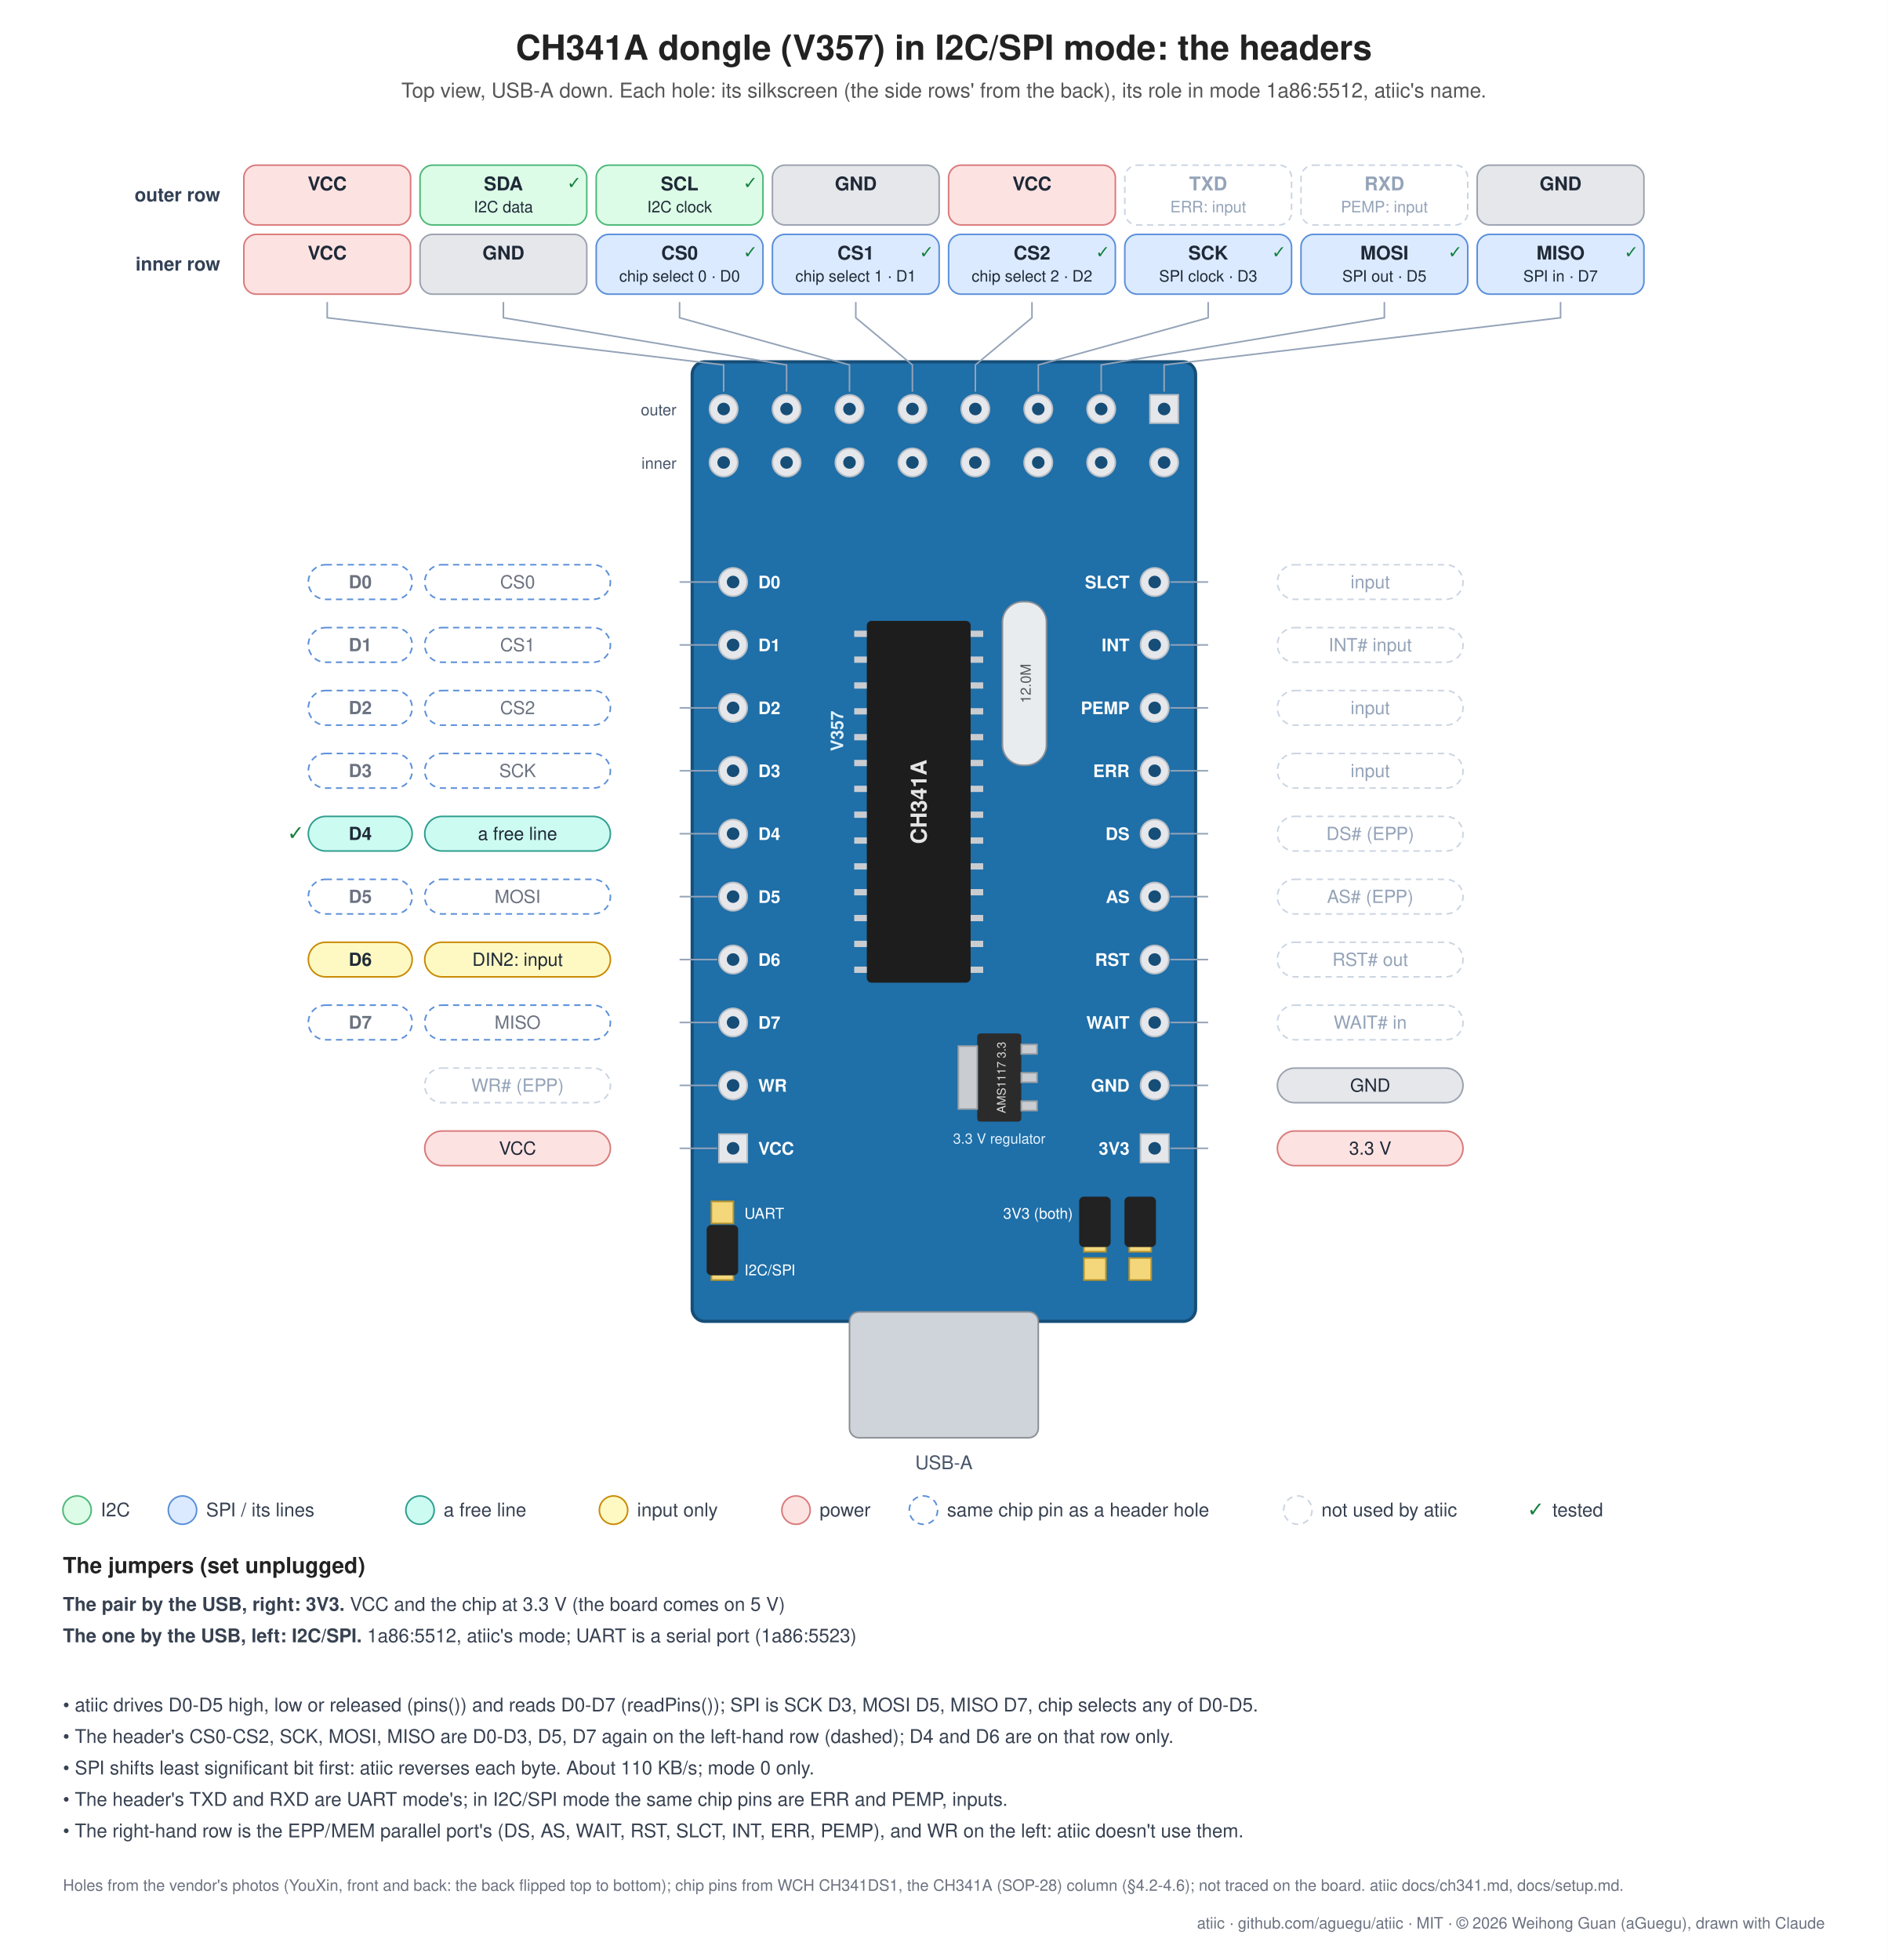
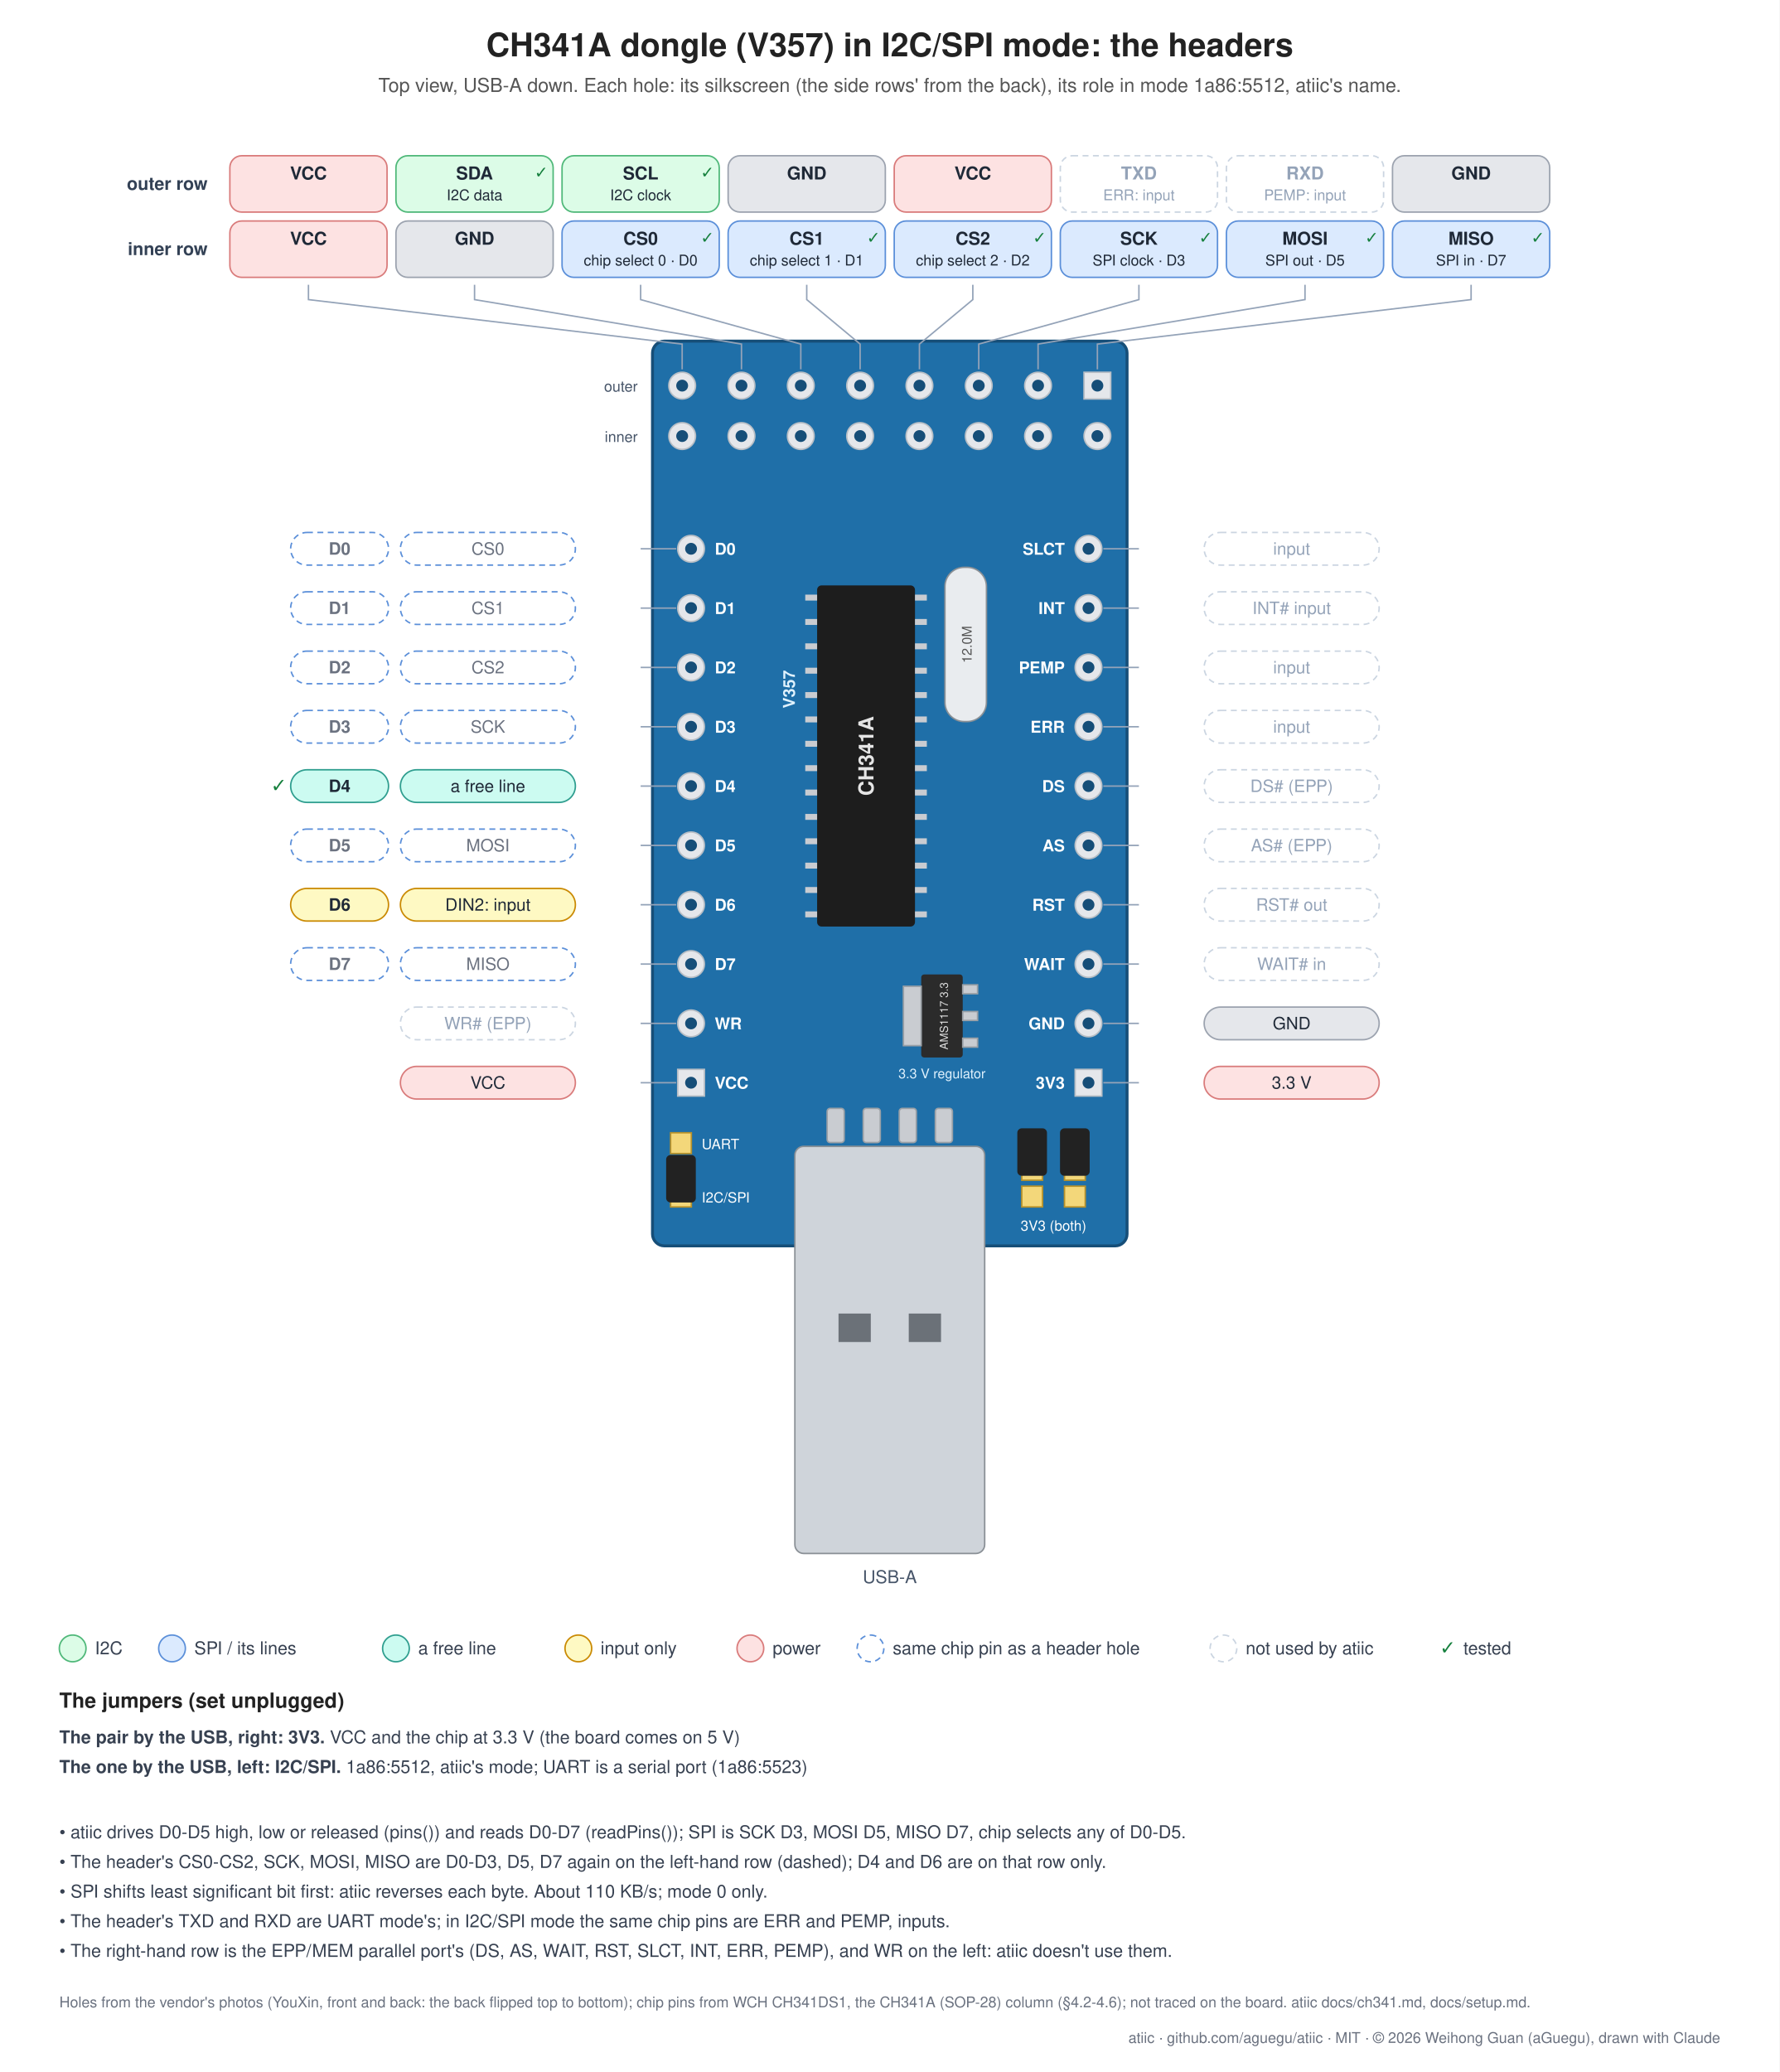
- <svg xmlns="http://www.w3.org/2000/svg" viewBox="0 0 1200 1246" width="1200" height="1246" font-family="Helvetica, Arial, sans-serif">
-   <rect width="1200" height="1246" fill="#ffffff" />
+ <svg xmlns="http://www.w3.org/2000/svg" viewBox="0 0 1200 1397" width="1200" height="1397" font-family="Helvetica, Arial, sans-serif">
+   <rect width="1200" height="1397" fill="#ffffff" />
  <text x="600.0" y="38" text-anchor="middle" font-size="22" font-weight="bold" fill="#222">CH341A dongle (V357) in I2C/SPI mode: the headers</text>
  <text x="600.0" y="62" text-anchor="middle" font-size="13" fill="#555">Top view, USB-A down. Each hole: its silkscreen (the side rows' from the back), its role in mode 1a86:5512, atiic's name.</text>
  <rect x="440" y="230" width="320" height="610" rx="8" fill="#1f6fa8" stroke="#164e78" stroke-width="2" />
  <text x="140.0" y="128.0" text-anchor="end" font-size="12" font-weight="bold" fill="#334155">outer row</text>
  <text x="140.0" y="172.0" text-anchor="end" font-size="12" font-weight="bold" fill="#334155">inner row</text>
  <circle cx="460.0" cy="260" r="9" fill="#e5e7eb" stroke="#b8bec5" />
  <circle cx="460.0" cy="260" r="4" fill="#164e78" />
  <circle cx="460.0" cy="294" r="9" fill="#e5e7eb" stroke="#b8bec5" />
  <circle cx="460.0" cy="294" r="4" fill="#164e78" />
  <path d="M208.0 192 L208.0 202 L460.0 232 L460.0 249" fill="none" stroke="#94a3b8" />
  <rect x="155.0" y="105" width="106" height="38" rx="8" fill="#fde2e2" stroke="#d97b7b" />
  <text x="208.0" y="121" text-anchor="middle" font-size="12" font-weight="bold" fill="#1f2937">VCC</text>
  <rect x="155.0" y="149" width="106" height="38" rx="8" fill="#fde2e2" stroke="#d97b7b" />
  <text x="208.0" y="165" text-anchor="middle" font-size="12" font-weight="bold" fill="#1f2937">VCC</text>
  <circle cx="500.0" cy="260" r="9" fill="#e5e7eb" stroke="#b8bec5" />
  <circle cx="500.0" cy="260" r="4" fill="#164e78" />
  <circle cx="500.0" cy="294" r="9" fill="#e5e7eb" stroke="#b8bec5" />
  <circle cx="500.0" cy="294" r="4" fill="#164e78" />
  <path d="M320.0 192 L320.0 202 L500.0 232 L500.0 249" fill="none" stroke="#94a3b8" />
  <rect x="267.0" y="105" width="106" height="38" rx="8" fill="#dcfce7" stroke="#4fb879" />
  <text x="320.0" y="121" text-anchor="middle" font-size="12" font-weight="bold" fill="#1f2937">SDA</text>
  <text x="320.0" y="135" text-anchor="middle" font-size="10" fill="#1f2937">I2C data</text>
  <text x="365.0" y="120" text-anchor="middle" font-size="11" fill="#15803d">✓</text>
  <rect x="267.0" y="149" width="106" height="38" rx="8" fill="#e5e7eb" stroke="#9ca3af" />
  <text x="320.0" y="165" text-anchor="middle" font-size="12" font-weight="bold" fill="#1f2937">GND</text>
  <circle cx="540.0" cy="260" r="9" fill="#e5e7eb" stroke="#b8bec5" />
  <circle cx="540.0" cy="260" r="4" fill="#164e78" />
  <circle cx="540.0" cy="294" r="9" fill="#e5e7eb" stroke="#b8bec5" />
  <circle cx="540.0" cy="294" r="4" fill="#164e78" />
  <path d="M432.0 192 L432.0 202 L540.0 232 L540.0 249" fill="none" stroke="#94a3b8" />
  <rect x="379.0" y="105" width="106" height="38" rx="8" fill="#dcfce7" stroke="#4fb879" />
  <text x="432.0" y="121" text-anchor="middle" font-size="12" font-weight="bold" fill="#1f2937">SCL</text>
  <text x="432.0" y="135" text-anchor="middle" font-size="10" fill="#1f2937">I2C clock</text>
  <text x="477.0" y="120" text-anchor="middle" font-size="11" fill="#15803d">✓</text>
  <rect x="379.0" y="149" width="106" height="38" rx="8" fill="#dbeafe" stroke="#5b8fd9" />
  <text x="432.0" y="165" text-anchor="middle" font-size="12" font-weight="bold" fill="#1f2937">CS0</text>
  <text x="432.0" y="179" text-anchor="middle" font-size="10" fill="#1f2937">chip select 0 · D0</text>
  <text x="477.0" y="164" text-anchor="middle" font-size="11" fill="#15803d">✓</text>
  <circle cx="580.0" cy="260" r="9" fill="#e5e7eb" stroke="#b8bec5" />
  <circle cx="580.0" cy="260" r="4" fill="#164e78" />
  <circle cx="580.0" cy="294" r="9" fill="#e5e7eb" stroke="#b8bec5" />
  <circle cx="580.0" cy="294" r="4" fill="#164e78" />
  <path d="M544.0 192 L544.0 202 L580.0 232 L580.0 249" fill="none" stroke="#94a3b8" />
  <rect x="491.0" y="105" width="106" height="38" rx="8" fill="#e5e7eb" stroke="#9ca3af" />
  <text x="544.0" y="121" text-anchor="middle" font-size="12" font-weight="bold" fill="#1f2937">GND</text>
  <rect x="491.0" y="149" width="106" height="38" rx="8" fill="#dbeafe" stroke="#5b8fd9" />
  <text x="544.0" y="165" text-anchor="middle" font-size="12" font-weight="bold" fill="#1f2937">CS1</text>
  <text x="544.0" y="179" text-anchor="middle" font-size="10" fill="#1f2937">chip select 1 · D1</text>
  <text x="589.0" y="164" text-anchor="middle" font-size="11" fill="#15803d">✓</text>
  <circle cx="620.0" cy="260" r="9" fill="#e5e7eb" stroke="#b8bec5" />
  <circle cx="620.0" cy="260" r="4" fill="#164e78" />
  <circle cx="620.0" cy="294" r="9" fill="#e5e7eb" stroke="#b8bec5" />
  <circle cx="620.0" cy="294" r="4" fill="#164e78" />
  <path d="M656.0 192 L656.0 202 L620.0 232 L620.0 249" fill="none" stroke="#94a3b8" />
  <rect x="603.0" y="105" width="106" height="38" rx="8" fill="#fde2e2" stroke="#d97b7b" />
  <text x="656.0" y="121" text-anchor="middle" font-size="12" font-weight="bold" fill="#1f2937">VCC</text>
  <rect x="603.0" y="149" width="106" height="38" rx="8" fill="#dbeafe" stroke="#5b8fd9" />
  <text x="656.0" y="165" text-anchor="middle" font-size="12" font-weight="bold" fill="#1f2937">CS2</text>
  <text x="656.0" y="179" text-anchor="middle" font-size="10" fill="#1f2937">chip select 2 · D2</text>
  <text x="701.0" y="164" text-anchor="middle" font-size="11" fill="#15803d">✓</text>
  <circle cx="660.0" cy="260" r="9" fill="#e5e7eb" stroke="#b8bec5" />
  <circle cx="660.0" cy="260" r="4" fill="#164e78" />
  <circle cx="660.0" cy="294" r="9" fill="#e5e7eb" stroke="#b8bec5" />
  <circle cx="660.0" cy="294" r="4" fill="#164e78" />
  <path d="M768.0 192 L768.0 202 L660.0 232 L660.0 249" fill="none" stroke="#94a3b8" />
  <rect x="715.0" y="105" width="106" height="38" rx="8" fill="#ffffff" stroke="#cbd5e1" stroke-dasharray="4 3" />
  <text x="768.0" y="121" text-anchor="middle" font-size="12" font-weight="bold" fill="#94a3b8">TXD</text>
  <text x="768.0" y="135" text-anchor="middle" font-size="10" fill="#94a3b8">ERR: input</text>
  <rect x="715.0" y="149" width="106" height="38" rx="8" fill="#dbeafe" stroke="#5b8fd9" />
  <text x="768.0" y="165" text-anchor="middle" font-size="12" font-weight="bold" fill="#1f2937">SCK</text>
  <text x="768.0" y="179" text-anchor="middle" font-size="10" fill="#1f2937">SPI clock · D3</text>
  <text x="813.0" y="164" text-anchor="middle" font-size="11" fill="#15803d">✓</text>
  <circle cx="700.0" cy="260" r="9" fill="#e5e7eb" stroke="#b8bec5" />
  <circle cx="700.0" cy="260" r="4" fill="#164e78" />
  <circle cx="700.0" cy="294" r="9" fill="#e5e7eb" stroke="#b8bec5" />
  <circle cx="700.0" cy="294" r="4" fill="#164e78" />
  <path d="M880.0 192 L880.0 202 L700.0 232 L700.0 249" fill="none" stroke="#94a3b8" />
  <rect x="827.0" y="105" width="106" height="38" rx="8" fill="#ffffff" stroke="#cbd5e1" stroke-dasharray="4 3" />
  <text x="880.0" y="121" text-anchor="middle" font-size="12" font-weight="bold" fill="#94a3b8">RXD</text>
  <text x="880.0" y="135" text-anchor="middle" font-size="10" fill="#94a3b8">PEMP: input</text>
  <rect x="827.0" y="149" width="106" height="38" rx="8" fill="#dbeafe" stroke="#5b8fd9" />
  <text x="880.0" y="165" text-anchor="middle" font-size="12" font-weight="bold" fill="#1f2937">MOSI</text>
  <text x="880.0" y="179" text-anchor="middle" font-size="10" fill="#1f2937">SPI out · D5</text>
  <text x="925.0" y="164" text-anchor="middle" font-size="11" fill="#15803d">✓</text>
  <rect x="731.0" y="251" width="18" height="18" fill="#e5e7eb" stroke="#b8bec5" />
  <circle cx="740.0" cy="260" r="4" fill="#164e78" />
  <circle cx="740.0" cy="294" r="9" fill="#e5e7eb" stroke="#b8bec5" />
  <circle cx="740.0" cy="294" r="4" fill="#164e78" />
  <path d="M992.0 192 L992.0 202 L740.0 232 L740.0 249" fill="none" stroke="#94a3b8" />
  <rect x="939.0" y="105" width="106" height="38" rx="8" fill="#e5e7eb" stroke="#9ca3af" />
  <text x="992.0" y="121" text-anchor="middle" font-size="12" font-weight="bold" fill="#1f2937">GND</text>
  <rect x="939.0" y="149" width="106" height="38" rx="8" fill="#dbeafe" stroke="#5b8fd9" />
  <text x="992.0" y="165" text-anchor="middle" font-size="12" font-weight="bold" fill="#1f2937">MISO</text>
  <text x="992.0" y="179" text-anchor="middle" font-size="10" fill="#1f2937">SPI in · D7</text>
  <text x="1037.0" y="164" text-anchor="middle" font-size="11" fill="#15803d">✓</text>
  <text x="430.0" y="264" text-anchor="end" font-size="10" fill="#475569">outer</text>
  <text x="430.0" y="298" text-anchor="end" font-size="10" fill="#475569">inner</text>
  <circle cx="466" cy="370" r="9" fill="#e5e7eb" stroke="#b8bec5" />
  <circle cx="466" cy="370" r="4" fill="#164e78" />
  <text x="482" y="374" text-anchor="start" font-size="11" font-weight="bold" fill="#fff">D0</text>
  <line x1="456" y1="370" x2="432" y2="370" stroke="#94a3b8" />
  <rect x="270" y="359" width="118" height="22" rx="11" fill="#ffffff" stroke="#5b8fd9" stroke-dasharray="4 3" />
  <text x="329.0" y="374" text-anchor="middle" font-size="11.5" fill="#6b7280">CS0</text>
  <rect x="196" y="359" width="66" height="22" rx="11" fill="#ffffff" stroke="#5b8fd9" stroke-dasharray="4 3" />
  <text x="229.0" y="374" text-anchor="middle" font-size="11.5" font-weight="bold" fill="#6b7280">D0</text>
  <circle cx="466" cy="410" r="9" fill="#e5e7eb" stroke="#b8bec5" />
  <circle cx="466" cy="410" r="4" fill="#164e78" />
  <text x="482" y="414" text-anchor="start" font-size="11" font-weight="bold" fill="#fff">D1</text>
  <line x1="456" y1="410" x2="432" y2="410" stroke="#94a3b8" />
  <rect x="270" y="399" width="118" height="22" rx="11" fill="#ffffff" stroke="#5b8fd9" stroke-dasharray="4 3" />
  <text x="329.0" y="414" text-anchor="middle" font-size="11.5" fill="#6b7280">CS1</text>
  <rect x="196" y="399" width="66" height="22" rx="11" fill="#ffffff" stroke="#5b8fd9" stroke-dasharray="4 3" />
  <text x="229.0" y="414" text-anchor="middle" font-size="11.5" font-weight="bold" fill="#6b7280">D1</text>
  <circle cx="466" cy="450" r="9" fill="#e5e7eb" stroke="#b8bec5" />
  <circle cx="466" cy="450" r="4" fill="#164e78" />
  <text x="482" y="454" text-anchor="start" font-size="11" font-weight="bold" fill="#fff">D2</text>
  <line x1="456" y1="450" x2="432" y2="450" stroke="#94a3b8" />
  <rect x="270" y="439" width="118" height="22" rx="11" fill="#ffffff" stroke="#5b8fd9" stroke-dasharray="4 3" />
  <text x="329.0" y="454" text-anchor="middle" font-size="11.5" fill="#6b7280">CS2</text>
  <rect x="196" y="439" width="66" height="22" rx="11" fill="#ffffff" stroke="#5b8fd9" stroke-dasharray="4 3" />
  <text x="229.0" y="454" text-anchor="middle" font-size="11.5" font-weight="bold" fill="#6b7280">D2</text>
  <circle cx="466" cy="490" r="9" fill="#e5e7eb" stroke="#b8bec5" />
  <circle cx="466" cy="490" r="4" fill="#164e78" />
  <text x="482" y="494" text-anchor="start" font-size="11" font-weight="bold" fill="#fff">D3</text>
  <line x1="456" y1="490" x2="432" y2="490" stroke="#94a3b8" />
  <rect x="270" y="479" width="118" height="22" rx="11" fill="#ffffff" stroke="#5b8fd9" stroke-dasharray="4 3" />
  <text x="329.0" y="494" text-anchor="middle" font-size="11.5" fill="#6b7280">SCK</text>
  <rect x="196" y="479" width="66" height="22" rx="11" fill="#ffffff" stroke="#5b8fd9" stroke-dasharray="4 3" />
  <text x="229.0" y="494" text-anchor="middle" font-size="11.5" font-weight="bold" fill="#6b7280">D3</text>
  <circle cx="466" cy="530" r="9" fill="#e5e7eb" stroke="#b8bec5" />
  <circle cx="466" cy="530" r="4" fill="#164e78" />
  <text x="482" y="534" text-anchor="start" font-size="11" font-weight="bold" fill="#fff">D4</text>
  <line x1="456" y1="530" x2="432" y2="530" stroke="#94a3b8" />
  <rect x="270" y="519" width="118" height="22" rx="11" fill="#ccfbf1" stroke="#2f9e8f" />
  <text x="329.0" y="534" text-anchor="middle" font-size="11.5" fill="#1f2937">a free line</text>
  <rect x="196" y="519" width="66" height="22" rx="11" fill="#ccfbf1" stroke="#2f9e8f" />
  <text x="229.0" y="534" text-anchor="middle" font-size="11.5" font-weight="bold" fill="#1f2937">D4</text>
  <text x="188" y="534" text-anchor="middle" font-size="13" fill="#15803d">✓</text>
  <circle cx="466" cy="570" r="9" fill="#e5e7eb" stroke="#b8bec5" />
  <circle cx="466" cy="570" r="4" fill="#164e78" />
  <text x="482" y="574" text-anchor="start" font-size="11" font-weight="bold" fill="#fff">D5</text>
  <line x1="456" y1="570" x2="432" y2="570" stroke="#94a3b8" />
  <rect x="270" y="559" width="118" height="22" rx="11" fill="#ffffff" stroke="#5b8fd9" stroke-dasharray="4 3" />
  <text x="329.0" y="574" text-anchor="middle" font-size="11.5" fill="#6b7280">MOSI</text>
  <rect x="196" y="559" width="66" height="22" rx="11" fill="#ffffff" stroke="#5b8fd9" stroke-dasharray="4 3" />
  <text x="229.0" y="574" text-anchor="middle" font-size="11.5" font-weight="bold" fill="#6b7280">D5</text>
  <circle cx="466" cy="610" r="9" fill="#e5e7eb" stroke="#b8bec5" />
  <circle cx="466" cy="610" r="4" fill="#164e78" />
  <text x="482" y="614" text-anchor="start" font-size="11" font-weight="bold" fill="#fff">D6</text>
  <line x1="456" y1="610" x2="432" y2="610" stroke="#94a3b8" />
  <rect x="270" y="599" width="118" height="22" rx="11" fill="#fef9c3" stroke="#ca8a04" />
  <text x="329.0" y="614" text-anchor="middle" font-size="11.5" fill="#1f2937">DIN2: input</text>
  <rect x="196" y="599" width="66" height="22" rx="11" fill="#fef9c3" stroke="#ca8a04" />
  <text x="229.0" y="614" text-anchor="middle" font-size="11.5" font-weight="bold" fill="#1f2937">D6</text>
  <circle cx="466" cy="650" r="9" fill="#e5e7eb" stroke="#b8bec5" />
  <circle cx="466" cy="650" r="4" fill="#164e78" />
  <text x="482" y="654" text-anchor="start" font-size="11" font-weight="bold" fill="#fff">D7</text>
  <line x1="456" y1="650" x2="432" y2="650" stroke="#94a3b8" />
  <rect x="270" y="639" width="118" height="22" rx="11" fill="#ffffff" stroke="#5b8fd9" stroke-dasharray="4 3" />
  <text x="329.0" y="654" text-anchor="middle" font-size="11.5" fill="#6b7280">MISO</text>
  <rect x="196" y="639" width="66" height="22" rx="11" fill="#ffffff" stroke="#5b8fd9" stroke-dasharray="4 3" />
  <text x="229.0" y="654" text-anchor="middle" font-size="11.5" font-weight="bold" fill="#6b7280">D7</text>
  <circle cx="466" cy="690" r="9" fill="#e5e7eb" stroke="#b8bec5" />
  <circle cx="466" cy="690" r="4" fill="#164e78" />
  <text x="482" y="694" text-anchor="start" font-size="11" font-weight="bold" fill="#fff">WR</text>
  <line x1="456" y1="690" x2="432" y2="690" stroke="#94a3b8" />
  <rect x="270" y="679" width="118" height="22" rx="11" fill="#ffffff" stroke="#cbd5e1" stroke-dasharray="4 3" />
  <text x="329.0" y="694" text-anchor="middle" font-size="11.5" fill="#94a3b8">WR# (EPP)</text>
  <rect x="457" y="721" width="18" height="18" fill="#e5e7eb" stroke="#b8bec5" />
  <circle cx="466" cy="730" r="4" fill="#164e78" />
  <text x="482" y="734" text-anchor="start" font-size="11" font-weight="bold" fill="#fff">VCC</text>
  <line x1="456" y1="730" x2="432" y2="730" stroke="#94a3b8" />
  <rect x="270" y="719" width="118" height="22" rx="11" fill="#fde2e2" stroke="#d97b7b" />
  <text x="329.0" y="734" text-anchor="middle" font-size="11.5" fill="#1f2937">VCC</text>
  <circle cx="734" cy="370" r="9" fill="#e5e7eb" stroke="#b8bec5" />
  <circle cx="734" cy="370" r="4" fill="#164e78" />
  <text x="718" y="374" text-anchor="end" font-size="11" font-weight="bold" fill="#fff">SLCT</text>
  <line x1="744" y1="370" x2="768" y2="370" stroke="#94a3b8" />
  <rect x="812" y="359" width="118" height="22" rx="11" fill="#ffffff" stroke="#cbd5e1" stroke-dasharray="4 3" />
  <text x="871.0" y="374" text-anchor="middle" font-size="11.5" fill="#94a3b8">input</text>
  <circle cx="734" cy="410" r="9" fill="#e5e7eb" stroke="#b8bec5" />
  <circle cx="734" cy="410" r="4" fill="#164e78" />
  <text x="718" y="414" text-anchor="end" font-size="11" font-weight="bold" fill="#fff">INT</text>
  <line x1="744" y1="410" x2="768" y2="410" stroke="#94a3b8" />
  <rect x="812" y="399" width="118" height="22" rx="11" fill="#ffffff" stroke="#cbd5e1" stroke-dasharray="4 3" />
  <text x="871.0" y="414" text-anchor="middle" font-size="11.5" fill="#94a3b8">INT# input</text>
  <circle cx="734" cy="450" r="9" fill="#e5e7eb" stroke="#b8bec5" />
  <circle cx="734" cy="450" r="4" fill="#164e78" />
  <text x="718" y="454" text-anchor="end" font-size="11" font-weight="bold" fill="#fff">PEMP</text>
  <line x1="744" y1="450" x2="768" y2="450" stroke="#94a3b8" />
  <rect x="812" y="439" width="118" height="22" rx="11" fill="#ffffff" stroke="#cbd5e1" stroke-dasharray="4 3" />
  <text x="871.0" y="454" text-anchor="middle" font-size="11.5" fill="#94a3b8">input</text>
  <circle cx="734" cy="490" r="9" fill="#e5e7eb" stroke="#b8bec5" />
  <circle cx="734" cy="490" r="4" fill="#164e78" />
  <text x="718" y="494" text-anchor="end" font-size="11" font-weight="bold" fill="#fff">ERR</text>
  <line x1="744" y1="490" x2="768" y2="490" stroke="#94a3b8" />
  <rect x="812" y="479" width="118" height="22" rx="11" fill="#ffffff" stroke="#cbd5e1" stroke-dasharray="4 3" />
  <text x="871.0" y="494" text-anchor="middle" font-size="11.5" fill="#94a3b8">input</text>
  <circle cx="734" cy="530" r="9" fill="#e5e7eb" stroke="#b8bec5" />
  <circle cx="734" cy="530" r="4" fill="#164e78" />
  <text x="718" y="534" text-anchor="end" font-size="11" font-weight="bold" fill="#fff">DS</text>
  <line x1="744" y1="530" x2="768" y2="530" stroke="#94a3b8" />
  <rect x="812" y="519" width="118" height="22" rx="11" fill="#ffffff" stroke="#cbd5e1" stroke-dasharray="4 3" />
  <text x="871.0" y="534" text-anchor="middle" font-size="11.5" fill="#94a3b8">DS# (EPP)</text>
  <circle cx="734" cy="570" r="9" fill="#e5e7eb" stroke="#b8bec5" />
  <circle cx="734" cy="570" r="4" fill="#164e78" />
  <text x="718" y="574" text-anchor="end" font-size="11" font-weight="bold" fill="#fff">AS</text>
  <line x1="744" y1="570" x2="768" y2="570" stroke="#94a3b8" />
  <rect x="812" y="559" width="118" height="22" rx="11" fill="#ffffff" stroke="#cbd5e1" stroke-dasharray="4 3" />
  <text x="871.0" y="574" text-anchor="middle" font-size="11.5" fill="#94a3b8">AS# (EPP)</text>
  <circle cx="734" cy="610" r="9" fill="#e5e7eb" stroke="#b8bec5" />
  <circle cx="734" cy="610" r="4" fill="#164e78" />
  <text x="718" y="614" text-anchor="end" font-size="11" font-weight="bold" fill="#fff">RST</text>
  <line x1="744" y1="610" x2="768" y2="610" stroke="#94a3b8" />
  <rect x="812" y="599" width="118" height="22" rx="11" fill="#ffffff" stroke="#cbd5e1" stroke-dasharray="4 3" />
  <text x="871.0" y="614" text-anchor="middle" font-size="11.5" fill="#94a3b8">RST# out</text>
  <circle cx="734" cy="650" r="9" fill="#e5e7eb" stroke="#b8bec5" />
  <circle cx="734" cy="650" r="4" fill="#164e78" />
  <text x="718" y="654" text-anchor="end" font-size="11" font-weight="bold" fill="#fff">WAIT</text>
  <line x1="744" y1="650" x2="768" y2="650" stroke="#94a3b8" />
  <rect x="812" y="639" width="118" height="22" rx="11" fill="#ffffff" stroke="#cbd5e1" stroke-dasharray="4 3" />
  <text x="871.0" y="654" text-anchor="middle" font-size="11.5" fill="#94a3b8">WAIT# in</text>
  <circle cx="734" cy="690" r="9" fill="#e5e7eb" stroke="#b8bec5" />
  <circle cx="734" cy="690" r="4" fill="#164e78" />
  <text x="718" y="694" text-anchor="end" font-size="11" font-weight="bold" fill="#fff">GND</text>
  <line x1="744" y1="690" x2="768" y2="690" stroke="#94a3b8" />
  <rect x="812" y="679" width="118" height="22" rx="11" fill="#e5e7eb" stroke="#9ca3af" />
  <text x="871.0" y="694" text-anchor="middle" font-size="11.5" fill="#1f2937">GND</text>
  <rect x="725" y="721" width="18" height="18" fill="#e5e7eb" stroke="#b8bec5" />
  <circle cx="734" cy="730" r="4" fill="#164e78" />
  <text x="718" y="734" text-anchor="end" font-size="11" font-weight="bold" fill="#fff">3V3</text>
  <line x1="744" y1="730" x2="768" y2="730" stroke="#94a3b8" />
  <rect x="812" y="719" width="118" height="22" rx="11" fill="#fde2e2" stroke="#d97b7b" />
  <text x="871.0" y="734" text-anchor="middle" font-size="11.5" fill="#1f2937">3.3 V</text>
  <rect x="551.0" y="394.7" width="66" height="230" rx="3" fill="#1d1d1d" />
  <rect x="543.0" y="400.914" width="8" height="4" fill="#c9ccd1" />
  <rect x="617.0" y="400.914" width="8" height="4" fill="#c9ccd1" />
  <rect x="543.0" y="417.343" width="8" height="4" fill="#c9ccd1" />
  <rect x="617.0" y="417.343" width="8" height="4" fill="#c9ccd1" />
  <rect x="543.0" y="433.771" width="8" height="4" fill="#c9ccd1" />
  <rect x="617.0" y="433.771" width="8" height="4" fill="#c9ccd1" />
  <rect x="543.0" y="450.2" width="8" height="4" fill="#c9ccd1" />
  <rect x="617.0" y="450.2" width="8" height="4" fill="#c9ccd1" />
  <rect x="543.0" y="466.629" width="8" height="4" fill="#c9ccd1" />
  <rect x="617.0" y="466.629" width="8" height="4" fill="#c9ccd1" />
  <rect x="543.0" y="483.057" width="8" height="4" fill="#c9ccd1" />
  <rect x="617.0" y="483.057" width="8" height="4" fill="#c9ccd1" />
  <rect x="543.0" y="499.486" width="8" height="4" fill="#c9ccd1" />
  <rect x="617.0" y="499.486" width="8" height="4" fill="#c9ccd1" />
  <rect x="543.0" y="515.914" width="8" height="4" fill="#c9ccd1" />
  <rect x="617.0" y="515.914" width="8" height="4" fill="#c9ccd1" />
  <rect x="543.0" y="532.343" width="8" height="4" fill="#c9ccd1" />
  <rect x="617.0" y="532.343" width="8" height="4" fill="#c9ccd1" />
  <rect x="543.0" y="548.771" width="8" height="4" fill="#c9ccd1" />
  <rect x="617.0" y="548.771" width="8" height="4" fill="#c9ccd1" />
  <rect x="543.0" y="565.2" width="8" height="4" fill="#c9ccd1" />
  <rect x="617.0" y="565.2" width="8" height="4" fill="#c9ccd1" />
  <rect x="543.0" y="581.629" width="8" height="4" fill="#c9ccd1" />
  <rect x="617.0" y="581.629" width="8" height="4" fill="#c9ccd1" />
  <rect x="543.0" y="598.057" width="8" height="4" fill="#c9ccd1" />
  <rect x="617.0" y="598.057" width="8" height="4" fill="#c9ccd1" />
  <rect x="543.0" y="614.486" width="8" height="4" fill="#c9ccd1" />
  <rect x="617.0" y="614.486" width="8" height="4" fill="#c9ccd1" />
  <text transform="translate(589.0 509.7) rotate(-90)" text-anchor="middle" font-size="14" font-weight="bold" fill="#e5e5e5">CH341A</text>
  <text transform="translate(536.0 464.7) rotate(-90)" text-anchor="middle" font-size="11" font-weight="bold" fill="#e0f2fe">V357</text>
  <rect x="637.2" y="382.5" width="28" height="104" rx="13" fill="#e9ecef" stroke="#8a9096" />
  <text transform="translate(655.2 434.5) rotate(-90)" text-anchor="middle" font-size="9" fill="#555">12.0M</text>
  <rect x="621.2" y="657.0" width="28" height="56" rx="2" fill="#2b2b2b" />
  <rect x="609.2" y="665.0" width="12" height="40" fill="#c9ccd1" stroke="#9aa0a6" />
  <rect x="649.2" y="664.0" width="10" height="6" fill="#c9ccd1" stroke="#9aa0a6" />
  <rect x="649.2" y="682.0" width="10" height="6" fill="#c9ccd1" stroke="#9aa0a6" />
  <rect x="649.2" y="700.0" width="10" height="6" fill="#c9ccd1" stroke="#9aa0a6" />
  <text transform="translate(639.2 685.0) rotate(-90)" text-anchor="middle" font-size="7.5" fill="#ddd">AMS1117 3.3</text>
  <text x="635.2" y="727.0" text-anchor="middle" font-size="9" fill="#e0f2fe">3.3 V regulator</text>
  <rect x="689.0" y="763.75" width="14" height="14" fill="#f3d77a" stroke="#b8922a" />
  <rect x="689.0" y="781.75" width="14" height="14" fill="#f3d77a" stroke="#b8922a" />
  <rect x="689.0" y="799.75" width="14" height="14" fill="#f3d77a" stroke="#b8922a" />
  <rect x="686.0" y="760.75" width="20" height="32" rx="3" fill="#222" />
  <rect x="717.8" y="763.75" width="14" height="14" fill="#f3d77a" stroke="#b8922a" />
  <rect x="717.8" y="781.75" width="14" height="14" fill="#f3d77a" stroke="#b8922a" />
  <rect x="717.8" y="799.75" width="14" height="14" fill="#f3d77a" stroke="#b8922a" />
  <rect x="714.8" y="760.75" width="20" height="32" rx="3" fill="#222" />
-   <text x="682.0" y="774.75" text-anchor="end" font-size="9.5" fill="#fff">3V3 (both)</text>
+   <text x="710.4" y="829.75" text-anchor="middle" font-size="9.5" fill="#fff">3V3 (both)</text>
  <rect x="452.2" y="763.75" width="14" height="14" fill="#f3d77a" stroke="#b8922a" />
  <rect x="452.2" y="781.75" width="14" height="14" fill="#f3d77a" stroke="#b8922a" />
  <rect x="452.2" y="799.75" width="14" height="14" fill="#f3d77a" stroke="#b8922a" />
  <rect x="449.2" y="778.75" width="20" height="32" rx="3" fill="#222" />
  <text x="473.2" y="774.75" font-size="9.5" fill="#fff">UART</text>
  <text x="473.2" y="810.75" font-size="9.5" fill="#fff">I2C/SPI</text>
-   <rect x="540.0" y="834" width="120" height="80" rx="6" fill="#cfd4da" stroke="#8a9096" />
-   <text x="600.0" y="934" text-anchor="middle" font-size="12" fill="#475569">USB-A</text>
-   <rect x="40" y="951" width="18" height="18" rx="9" fill="#dcfce7" stroke="#4fb879" />
-   <text x="64" y="964" font-size="12" fill="#374151">I2C</text>
-   <rect x="107" y="951" width="18" height="18" rx="9" fill="#dbeafe" stroke="#5b8fd9" />
-   <text x="131" y="964" font-size="12" fill="#374151">SPI / its lines</text>
-   <rect x="258" y="951" width="18" height="18" rx="9" fill="#ccfbf1" stroke="#2f9e8f" />
-   <text x="282" y="964" font-size="12" fill="#374151">a free line</text>
-   <rect x="381" y="951" width="18" height="18" rx="9" fill="#fef9c3" stroke="#ca8a04" />
-   <text x="405" y="964" font-size="12" fill="#374151">input only</text>
-   <rect x="497" y="951" width="18" height="18" rx="9" fill="#fde2e2" stroke="#d97b7b" />
-   <text x="521" y="964" font-size="12" fill="#374151">power</text>
-   <rect x="578" y="951" width="18" height="18" rx="9" fill="#ffffff" stroke="#5b8fd9" stroke-dasharray="4 3" />
-   <text x="602" y="964" font-size="12" fill="#374151">same chip pin as a header hole</text>
-   <rect x="816.0" y="951" width="18" height="18" rx="9" fill="#ffffff" stroke="#cbd5e1" stroke-dasharray="4 3" />
-   <text x="840.0" y="964" font-size="12" fill="#374151">not used by atiic</text>
-   <text x="970.8" y="964" font-size="13" fill="#15803d">✓</text>
-   <text x="986.8" y="964" font-size="12" fill="#374151">tested</text>
-   <text x="40" y="1000" font-size="14" font-weight="bold" fill="#222">The jumpers (set unplugged)</text>
-   <text x="40" y="1024" font-size="12" fill="#374151">
+   <rect x="557.76" y="747.3" width="11.52" height="23.04" rx="2" fill="#c9ccd1" stroke="#9aa0a6" />
+   <rect x="582.08" y="747.3" width="11.52" height="23.04" rx="2" fill="#c9ccd1" stroke="#9aa0a6" />
+   <rect x="606.4" y="747.3" width="11.52" height="23.04" rx="2" fill="#c9ccd1" stroke="#9aa0a6" />
+   <rect x="630.72" y="747.3" width="11.52" height="23.04" rx="2" fill="#c9ccd1" stroke="#9aa0a6" />
+   <rect x="536.0" y="772.9" width="128.0" height="274.5" rx="6" fill="#cfd4da" stroke="#8a9096" />
+   <rect x="565.44" y="885.628" width="21.76" height="19.2" fill="#6b7178" />
+   <rect x="612.8" y="885.628" width="21.76" height="19.2" fill="#6b7178" />
+   <text x="600.0" y="1067.4" text-anchor="middle" font-size="12" fill="#475569">USB-A</text>
+   <rect x="40" y="1102.4" width="18" height="18" rx="9" fill="#dcfce7" stroke="#4fb879" />
+   <text x="64" y="1115.4" font-size="12" fill="#374151">I2C</text>
+   <rect x="107" y="1102.4" width="18" height="18" rx="9" fill="#dbeafe" stroke="#5b8fd9" />
+   <text x="131" y="1115.4" font-size="12" fill="#374151">SPI / its lines</text>
+   <rect x="258" y="1102.4" width="18" height="18" rx="9" fill="#ccfbf1" stroke="#2f9e8f" />
+   <text x="282" y="1115.4" font-size="12" fill="#374151">a free line</text>
+   <rect x="381" y="1102.4" width="18" height="18" rx="9" fill="#fef9c3" stroke="#ca8a04" />
+   <text x="405" y="1115.4" font-size="12" fill="#374151">input only</text>
+   <rect x="497" y="1102.4" width="18" height="18" rx="9" fill="#fde2e2" stroke="#d97b7b" />
+   <text x="521" y="1115.4" font-size="12" fill="#374151">power</text>
+   <rect x="578" y="1102.4" width="18" height="18" rx="9" fill="#ffffff" stroke="#5b8fd9" stroke-dasharray="4 3" />
+   <text x="602" y="1115.4" font-size="12" fill="#374151">same chip pin as a header hole</text>
+   <rect x="816.0" y="1102.4" width="18" height="18" rx="9" fill="#ffffff" stroke="#cbd5e1" stroke-dasharray="4 3" />
+   <text x="840.0" y="1115.4" font-size="12" fill="#374151">not used by atiic</text>
+   <text x="970.8" y="1115.4" font-size="13" fill="#15803d">✓</text>
+   <text x="986.8" y="1115.4" font-size="12" fill="#374151">tested</text>
+   <text x="40" y="1151.4" font-size="14" font-weight="bold" fill="#222">The jumpers (set unplugged)</text>
+   <text x="40" y="1175.4" font-size="12" fill="#374151">
    <tspan font-weight="bold">The pair by the USB, right: 3V3.</tspan> VCC and the chip at 3.3 V (the board comes on 5 V)</text>
-   <text x="40" y="1044" font-size="12" fill="#374151">
+   <text x="40" y="1195.4" font-size="12" fill="#374151">
    <tspan font-weight="bold">The one by the USB, left: I2C/SPI.</tspan> 1a86:5512, atiic's mode; UART is a serial port (1a86:5523)</text>
-   <text x="40" y="1088" font-size="12" fill="#374151">• atiic drives D0-D5 high, low or released (pins()) and reads D0-D7 (readPins()); SPI is SCK D3, MOSI D5, MISO D7, chip selects any of D0-D5.</text>
-   <text x="40" y="1108" font-size="12" fill="#374151">• The header's CS0-CS2, SCK, MOSI, MISO are D0-D3, D5, D7 again on the left-hand row (dashed); D4 and D6 are on that row only.</text>
-   <text x="40" y="1128" font-size="12" fill="#374151">• SPI shifts least significant bit first: atiic reverses each byte. About 110 KB/s; mode 0 only.</text>
-   <text x="40" y="1148" font-size="12" fill="#374151">• The header's TXD and RXD are UART mode's; in I2C/SPI mode the same chip pins are ERR and PEMP, inputs.</text>
-   <text x="40" y="1168" font-size="12" fill="#374151">• The right-hand row is the EPP/MEM parallel port's (DS, AS, WAIT, RST, SLCT, INT, ERR, PEMP), and WR on the left: atiic doesn't use them.</text>
-   <text x="40" y="1202" font-size="10" fill="#6b7280">Holes from the vendor's photos (YouXin, front and back: the back flipped top to bottom); chip pins from WCH CH341DS1, the CH341A (SOP-28) column (§4.2-4.6); not traced on the board. atiic docs/ch341.md, docs/setup.md.</text>
-   <text x="1160" y="1226" text-anchor="end" font-size="10" fill="#6b7280">atiic · github.com/aguegu/atiic · MIT · © 2026 Weihong Guan (aGuegu), drawn with Claude</text>
+   <text x="40" y="1239.4" font-size="12" fill="#374151">• atiic drives D0-D5 high, low or released (pins()) and reads D0-D7 (readPins()); SPI is SCK D3, MOSI D5, MISO D7, chip selects any of D0-D5.</text>
+   <text x="40" y="1259.4" font-size="12" fill="#374151">• The header's CS0-CS2, SCK, MOSI, MISO are D0-D3, D5, D7 again on the left-hand row (dashed); D4 and D6 are on that row only.</text>
+   <text x="40" y="1279.4" font-size="12" fill="#374151">• SPI shifts least significant bit first: atiic reverses each byte. About 110 KB/s; mode 0 only.</text>
+   <text x="40" y="1299.4" font-size="12" fill="#374151">• The header's TXD and RXD are UART mode's; in I2C/SPI mode the same chip pins are ERR and PEMP, inputs.</text>
+   <text x="40" y="1319.4" font-size="12" fill="#374151">• The right-hand row is the EPP/MEM parallel port's (DS, AS, WAIT, RST, SLCT, INT, ERR, PEMP), and WR on the left: atiic doesn't use them.</text>
+   <text x="40" y="1353.4" font-size="10" fill="#6b7280">Holes from the vendor's photos (YouXin, front and back: the back flipped top to bottom); chip pins from WCH CH341DS1, the CH341A (SOP-28) column (§4.2-4.6); not traced on the board. atiic docs/ch341.md, docs/setup.md.</text>
+   <text x="1160" y="1377.4" text-anchor="end" font-size="10" fill="#6b7280">atiic · github.com/aguegu/atiic · MIT · © 2026 Weihong Guan (aGuegu), drawn with Claude</text>
</svg>
